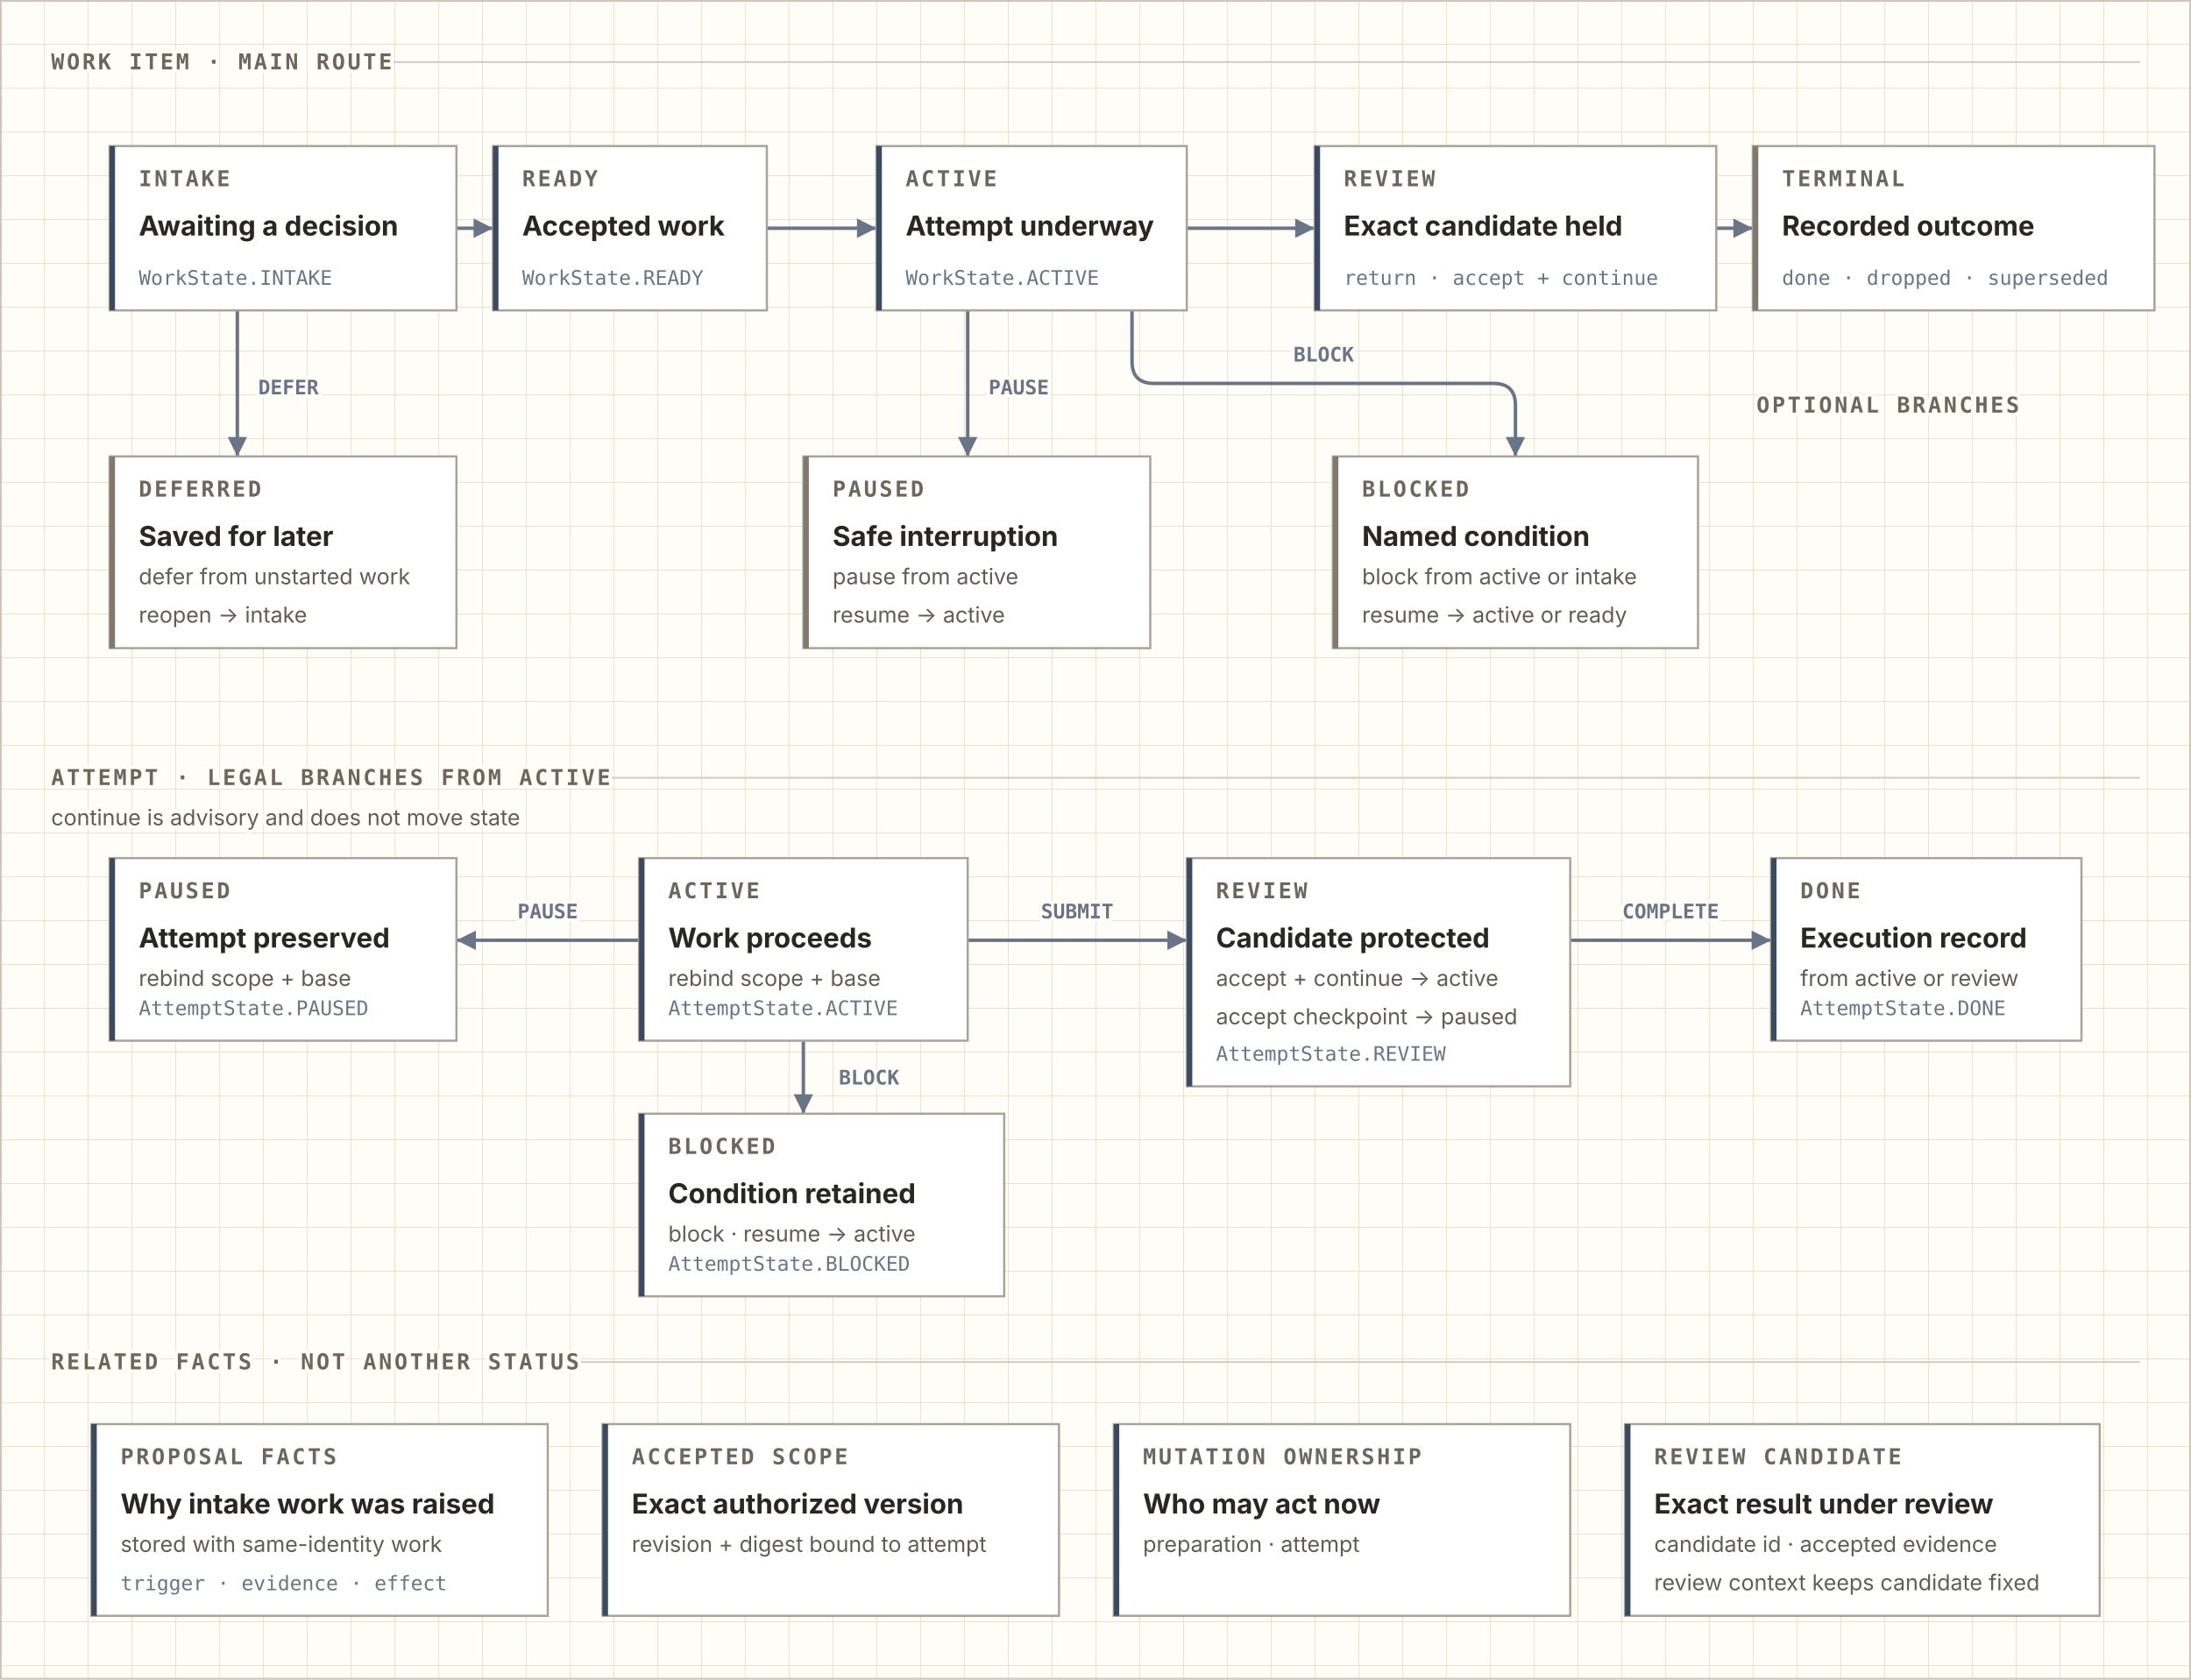
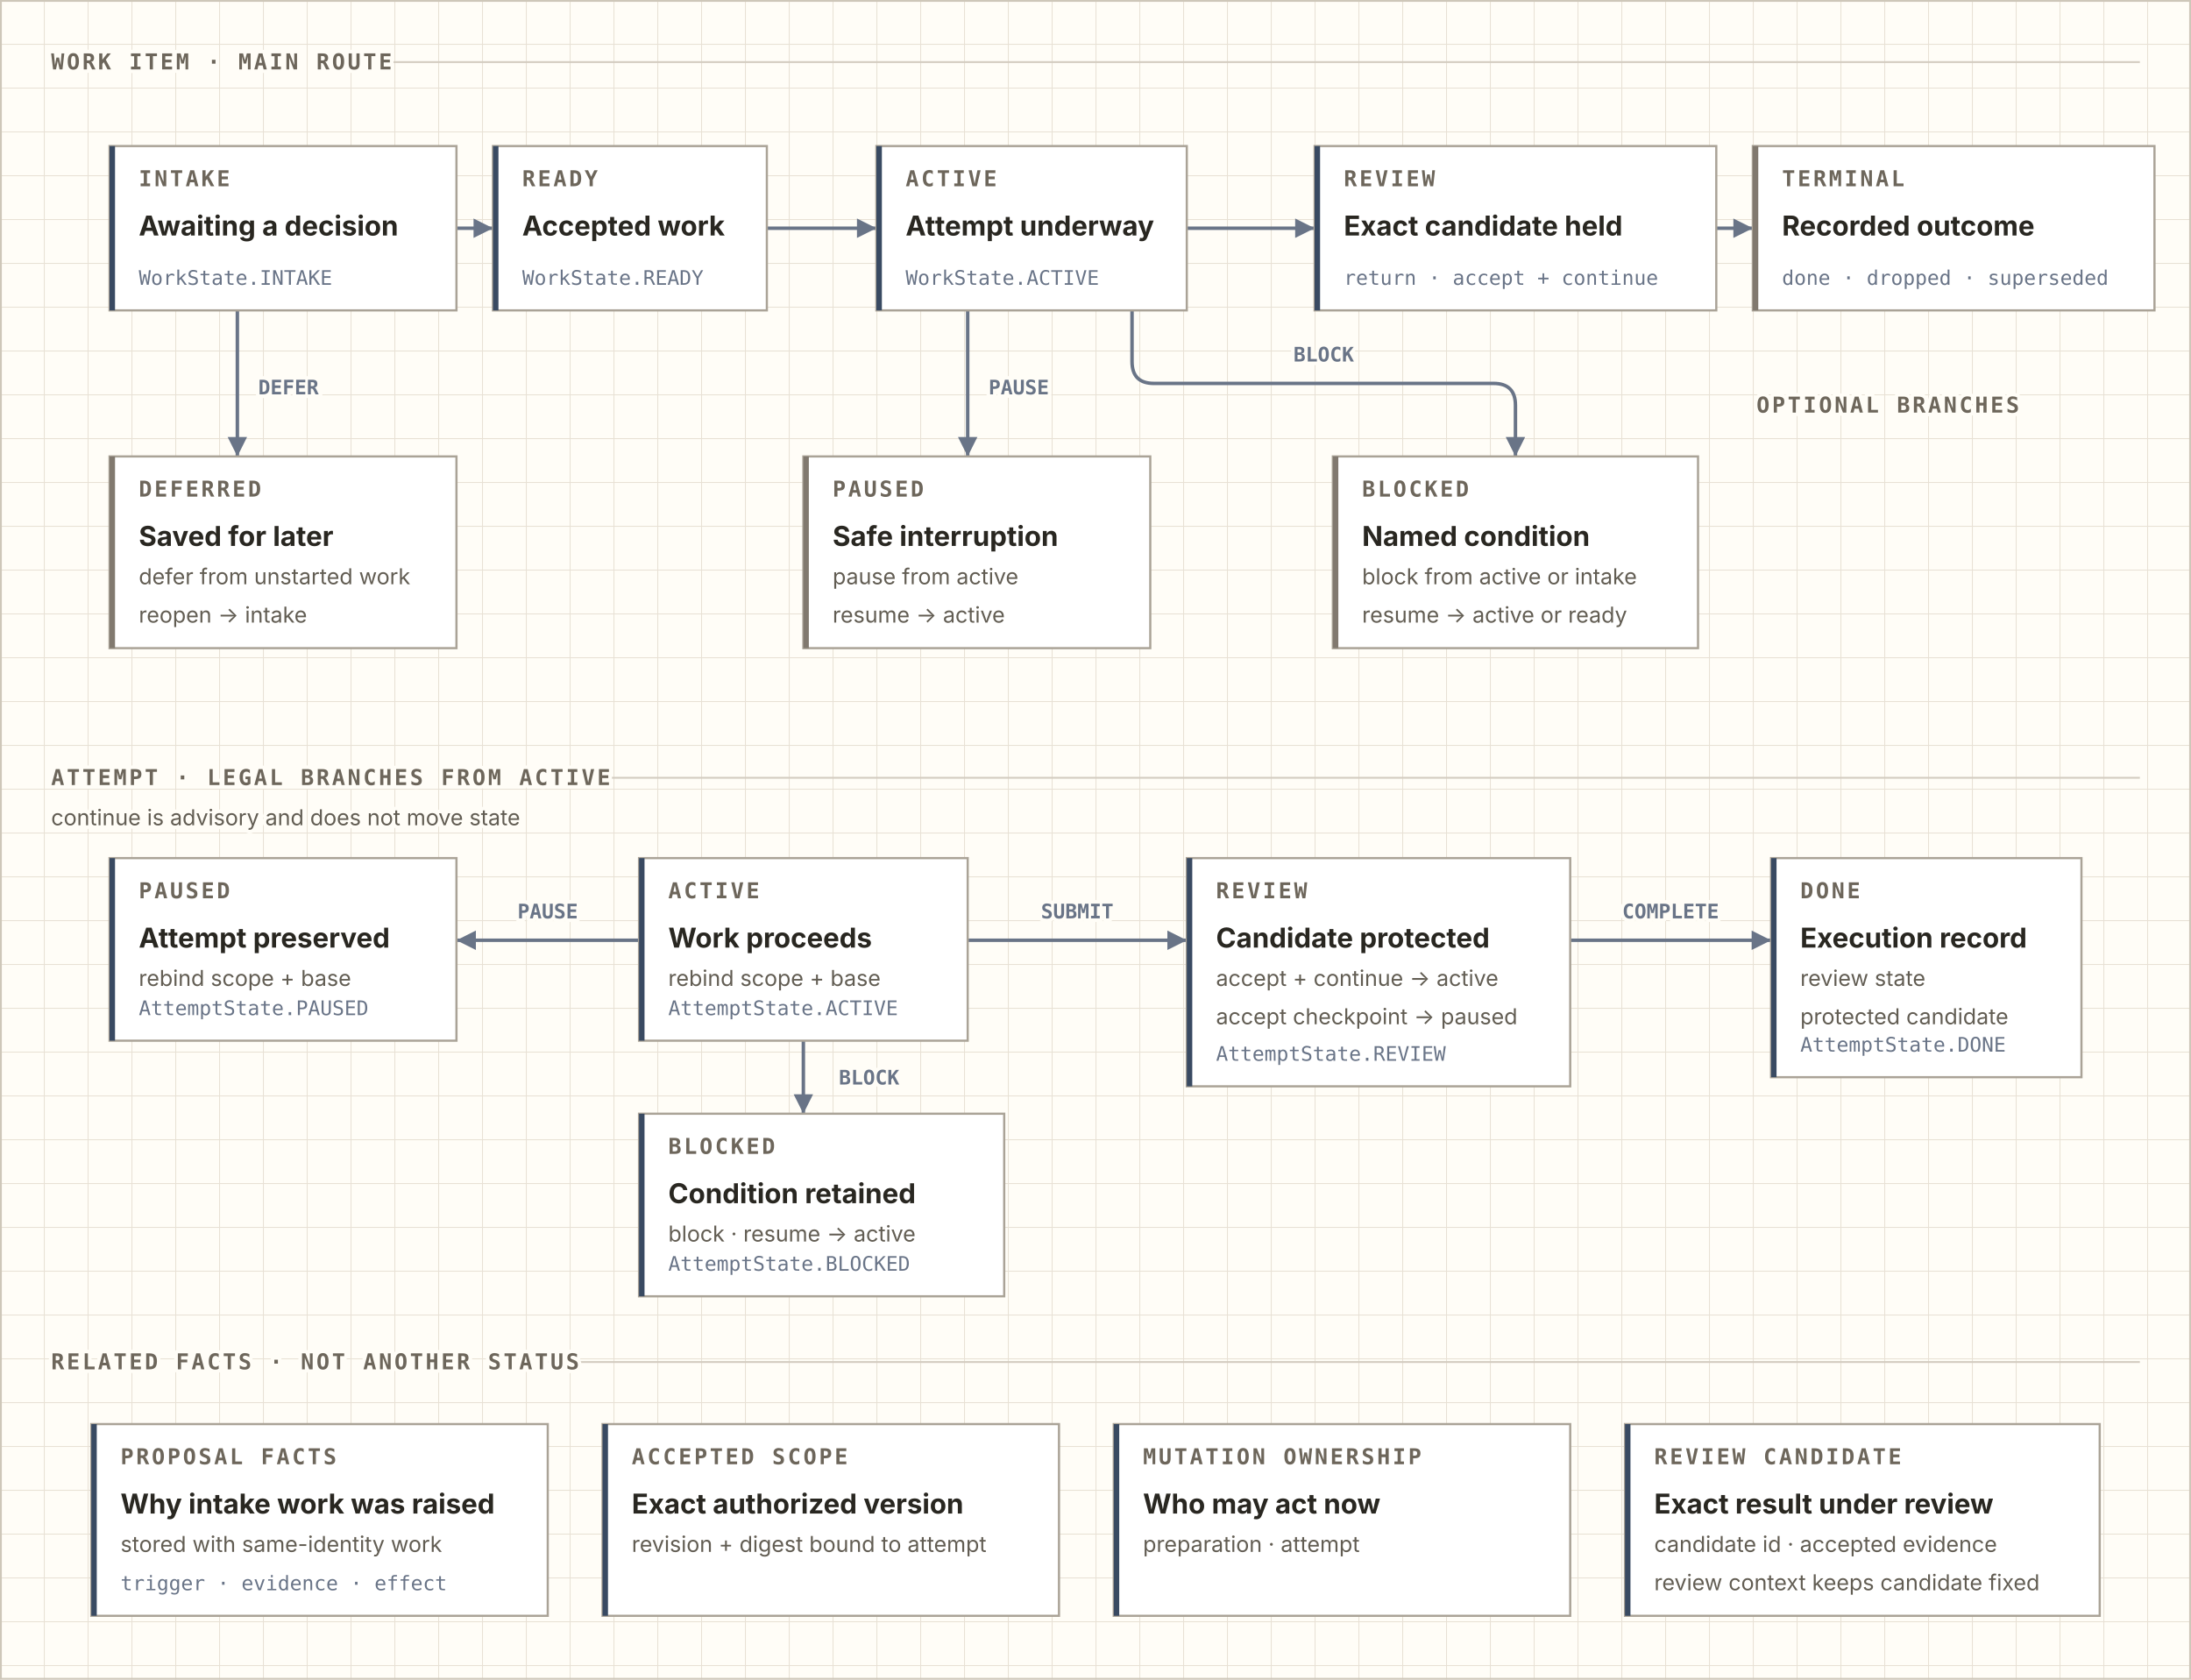
<svg xmlns="http://www.w3.org/2000/svg" role="img" aria-labelledby="title description" viewBox="0 0 1200 920">
  <defs>
    <pattern id="grid" width="24" height="24" patternUnits="userSpaceOnUse">
      <path d="M24 0H0V24" fill="none" stroke="#e8e1d5" stroke-width="1" />
    </pattern>
    <marker id="arrow" viewBox="0 0 10 10" refX="9" refY="5" markerWidth="7" markerHeight="7" orient="auto">
      <path d="M1 1L9 5L1 9Z" fill="#697487" />
    </marker>
    <style>
      text { font-family: ui-sans-serif, system-ui, -apple-system, BlinkMacSystemFont, "Segoe UI", sans-serif; fill: #292721; }
      .section-label, .box-label, .box-meta, .connector-label, .note-meta { font-family: ui-monospace, SFMono-Regular, Menlo, monospace; }
      .section-label, .box-label { font-size: 12px; font-weight: 700; letter-spacing: 0.11em; fill: #6d665b; }
      .section-subtitle { font-size: 12px; fill: #625d53; }
      .guide { stroke: #d3ccc0; stroke-width: 1; }
      .connector { fill: none; stroke: #697487; stroke-width: 1.9; stroke-linecap: round; }
      .connector-label { font-size: 11px; font-weight: 700; fill: #697487; }
      .box { fill: #fff; stroke: #aaa397; stroke-width: 1.2; }
      .box-title { font-size: 15px; font-weight: 700; }
      .box-body { font-size: 12px; fill: #625d53; }
      .box-meta { font-size: 11px; fill: #697487; }
      .note { fill: #625d53; }
      .note-meta { font-weight: 700; letter-spacing: 0.08em; fill: #6d665b; }
      .canvas-text { paint-order: stroke fill; stroke: #fffdf7; stroke-width: 4px; stroke-linejoin: round; }
    </style>
  </defs>
  <rect width="1200" height="920" fill="#fffdf7" />
  <rect width="1200" height="920" fill="url(#grid)" />
  <rect x="0.5" y="0.5" width="1199" height="919" fill="none" stroke="#cec7b9" />
  <line x1="212" y1="34" x2="1172" y2="34" class="guide" />
  <line x1="330" y1="426" x2="1172" y2="426" class="guide" />
  <line x1="300" y1="746" x2="1172" y2="746" class="guide" />
  <path d="M250 125L270 125" class="connector" marker-end="url(#arrow)" />
  <path d="M420 125L480 125" class="connector" marker-end="url(#arrow)" />
  <path d="M650 125L720 125" class="connector" marker-end="url(#arrow)" />
  <path d="M940 125L960 125" class="connector" marker-end="url(#arrow)" />
  <path d="M130 170L130 250" class="connector" marker-end="url(#arrow)" />
  <path d="M530 170L530 250" class="connector" marker-end="url(#arrow)" />
  <path d="M620 170L620 198Q620 210 632 210L818 210Q830 210 830 222L830 250" class="connector" marker-end="url(#arrow)" />
  <path d="M350 515L250 515" class="connector" marker-end="url(#arrow)" />
  <path d="M440 570L440 610" class="connector" marker-end="url(#arrow)" />
  <path d="M530 515L650 515" class="connector" marker-end="url(#arrow)" />
  <path d="M860 515L970 515" class="connector" marker-end="url(#arrow)" />
  <rect x="60" y="80" width="190" height="90" class="box" />
  <rect x="60" y="80" width="3" height="90" fill="#394a62" />
  <rect x="270" y="80" width="150" height="90" class="box" />
  <rect x="270" y="80" width="3" height="90" fill="#394a62" />
  <rect x="480" y="80" width="170" height="90" class="box" />
  <rect x="480" y="80" width="3" height="90" fill="#394a62" />
  <rect x="720" y="80" width="220" height="90" class="box" />
  <rect x="720" y="80" width="3" height="90" fill="#394a62" />
  <rect x="960" y="80" width="220" height="90" class="box" />
  <rect x="960" y="80" width="3" height="90" fill="#81796f" />
  <rect x="60" y="250" width="190" height="105" class="box" />
  <rect x="60" y="250" width="3" height="105" fill="#81796f" />
  <rect x="440" y="250" width="190" height="105" class="box" />
  <rect x="440" y="250" width="3" height="105" fill="#81796f" />
  <rect x="730" y="250" width="200" height="105" class="box" />
  <rect x="730" y="250" width="3" height="105" fill="#81796f" />
  <rect x="60" y="470" width="190" height="100" class="box" />
  <rect x="60" y="470" width="3" height="100" fill="#394a62" />
  <rect x="350" y="470" width="180" height="100" class="box" />
  <rect x="350" y="470" width="3" height="100" fill="#394a62" />
  <rect x="650" y="470" width="210" height="125" class="box" />
  <rect x="650" y="470" width="3" height="125" fill="#394a62" />
-   <rect x="970" y="470" width="170" height="100" class="box" />
-   <rect x="970" y="470" width="3" height="100" fill="#394a62" />
+   <rect x="970" y="470" width="170" height="120" class="box" />
+   <rect x="970" y="470" width="3" height="120" fill="#394a62" />
  <rect x="350" y="610" width="200" height="100" class="box" />
  <rect x="350" y="610" width="3" height="100" fill="#394a62" />
  <rect x="50" y="780" width="250" height="105" class="box" />
  <rect x="50" y="780" width="3" height="105" fill="#394a62" />
  <rect x="330" y="780" width="250" height="105" class="box" />
  <rect x="330" y="780" width="3" height="105" fill="#394a62" />
  <rect x="610" y="780" width="250" height="105" class="box" />
  <rect x="610" y="780" width="3" height="105" fill="#394a62" />
  <rect x="890" y="780" width="260" height="105" class="box" />
  <rect x="890" y="780" width="3" height="105" fill="#394a62" />
  <text x="28" y="38" class="section-label canvas-text">WORK ITEM · MAIN ROUTE</text>
  <text x="962" y="226" class="section-label canvas-text">OPTIONAL BRANCHES</text>
  <text x="28" y="430" class="section-label canvas-text">ATTEMPT · LEGAL BRANCHES FROM ACTIVE</text>
  <text x="28" y="452" class="section-subtitle canvas-text">continue is advisory and does not move state</text>
  <text x="28" y="750" class="section-label canvas-text">RELATED FACTS · NOT ANOTHER STATUS</text>
  <text x="158" y="216" text-anchor="middle" class="connector-label canvas-text">DEFER</text>
  <text x="558" y="216" text-anchor="middle" class="connector-label canvas-text">PAUSE</text>
  <text x="725" y="198" text-anchor="middle" class="connector-label canvas-text">BLOCK</text>
  <text x="300" y="503" text-anchor="middle" class="connector-label canvas-text">PAUSE</text>
  <text x="476" y="594" text-anchor="middle" class="connector-label canvas-text">BLOCK</text>
  <text x="590" y="503" text-anchor="middle" class="connector-label canvas-text">SUBMIT</text>
  <text x="915" y="503" text-anchor="middle" class="connector-label canvas-text">COMPLETE</text>
  <text x="76" y="102" class="box-label">INTAKE</text>
  <text x="76" y="129" class="box-title">Awaiting a decision</text>
  <text x="76" y="156" class="box-meta">WorkState.INTAKE</text>
  <text x="286" y="102" class="box-label">READY</text>
  <text x="286" y="129" class="box-title">Accepted work</text>
  <text x="286" y="156" class="box-meta">WorkState.READY</text>
  <text x="496" y="102" class="box-label">ACTIVE</text>
  <text x="496" y="129" class="box-title">Attempt underway</text>
  <text x="496" y="156" class="box-meta">WorkState.ACTIVE</text>
  <text x="736" y="102" class="box-label">REVIEW</text>
  <text x="736" y="129" class="box-title">Exact candidate held</text>
  <text x="736" y="156" class="box-meta">return · accept + continue</text>
  <text x="976" y="102" class="box-label">TERMINAL</text>
  <text x="976" y="129" class="box-title">Recorded outcome</text>
  <text x="976" y="156" class="box-meta">done · dropped · superseded</text>
  <text x="76" y="272" class="box-label">DEFERRED</text>
  <text x="76" y="299" class="box-title">Saved for later</text>
  <text x="76" y="320" class="box-body">defer from unstarted work</text>
  <text x="76" y="341" class="box-body">reopen → intake</text>
  <text x="456" y="272" class="box-label">PAUSED</text>
  <text x="456" y="299" class="box-title">Safe interruption</text>
  <text x="456" y="320" class="box-body">pause from active</text>
  <text x="456" y="341" class="box-body">resume → active</text>
  <text x="746" y="272" class="box-label">BLOCKED</text>
  <text x="746" y="299" class="box-title">Named condition</text>
  <text x="746" y="320" class="box-body">block from active or intake</text>
  <text x="746" y="341" class="box-body">resume → active or ready</text>
  <text x="76" y="492" class="box-label">PAUSED</text>
  <text x="76" y="519" class="box-title">Attempt preserved</text>
  <text x="76" y="540" class="box-body">rebind scope + base</text>
  <text x="76" y="556" class="box-meta">AttemptState.PAUSED</text>
  <text x="366" y="492" class="box-label">ACTIVE</text>
  <text x="366" y="519" class="box-title">Work proceeds</text>
  <text x="366" y="540" class="box-body">rebind scope + base</text>
  <text x="366" y="556" class="box-meta">AttemptState.ACTIVE</text>
  <text x="666" y="492" class="box-label">REVIEW</text>
  <text x="666" y="519" class="box-title">Candidate protected</text>
  <text x="666" y="540" class="box-body">accept + continue → active</text>
  <text x="666" y="561" class="box-body">accept checkpoint → paused</text>
  <text x="666" y="581" class="box-meta">AttemptState.REVIEW</text>
  <text x="986" y="492" class="box-label">DONE</text>
  <text x="986" y="519" class="box-title">Execution record</text>
-   <text x="986" y="540" class="box-body">from active or review</text>
-   <text x="986" y="556" class="box-meta">AttemptState.DONE</text>
+   <text x="986" y="540" class="box-body">review state</text>
+   <text x="986" y="561" class="box-body">protected candidate</text>
+   <text x="986" y="576" class="box-meta">AttemptState.DONE</text>
  <text x="366" y="632" class="box-label">BLOCKED</text>
  <text x="366" y="659" class="box-title">Condition retained</text>
  <text x="366" y="680" class="box-body">block · resume → active</text>
  <text x="366" y="696" class="box-meta">AttemptState.BLOCKED</text>
  <text x="66" y="802" class="box-label">PROPOSAL FACTS</text>
  <text x="66" y="829" class="box-title">Why intake work was raised</text>
  <text x="66" y="850" class="box-body">stored with same-identity work</text>
  <text x="66" y="871" class="box-meta">trigger · evidence · effect</text>
  <text x="346" y="802" class="box-label">ACCEPTED SCOPE</text>
  <text x="346" y="829" class="box-title">Exact authorized version</text>
  <text x="346" y="850" class="box-body">revision + digest bound to attempt</text>
  <text x="626" y="802" class="box-label">MUTATION OWNERSHIP</text>
  <text x="626" y="829" class="box-title">Who may act now</text>
  <text x="626" y="850" class="box-body">preparation · attempt</text>
  <text x="906" y="802" class="box-label">REVIEW CANDIDATE</text>
  <text x="906" y="829" class="box-title">Exact result under review</text>
  <text x="906" y="850" class="box-body">candidate id · accepted evidence</text>
  <text x="906" y="871" class="box-body">review context keeps candidate fixed</text>
</svg>
